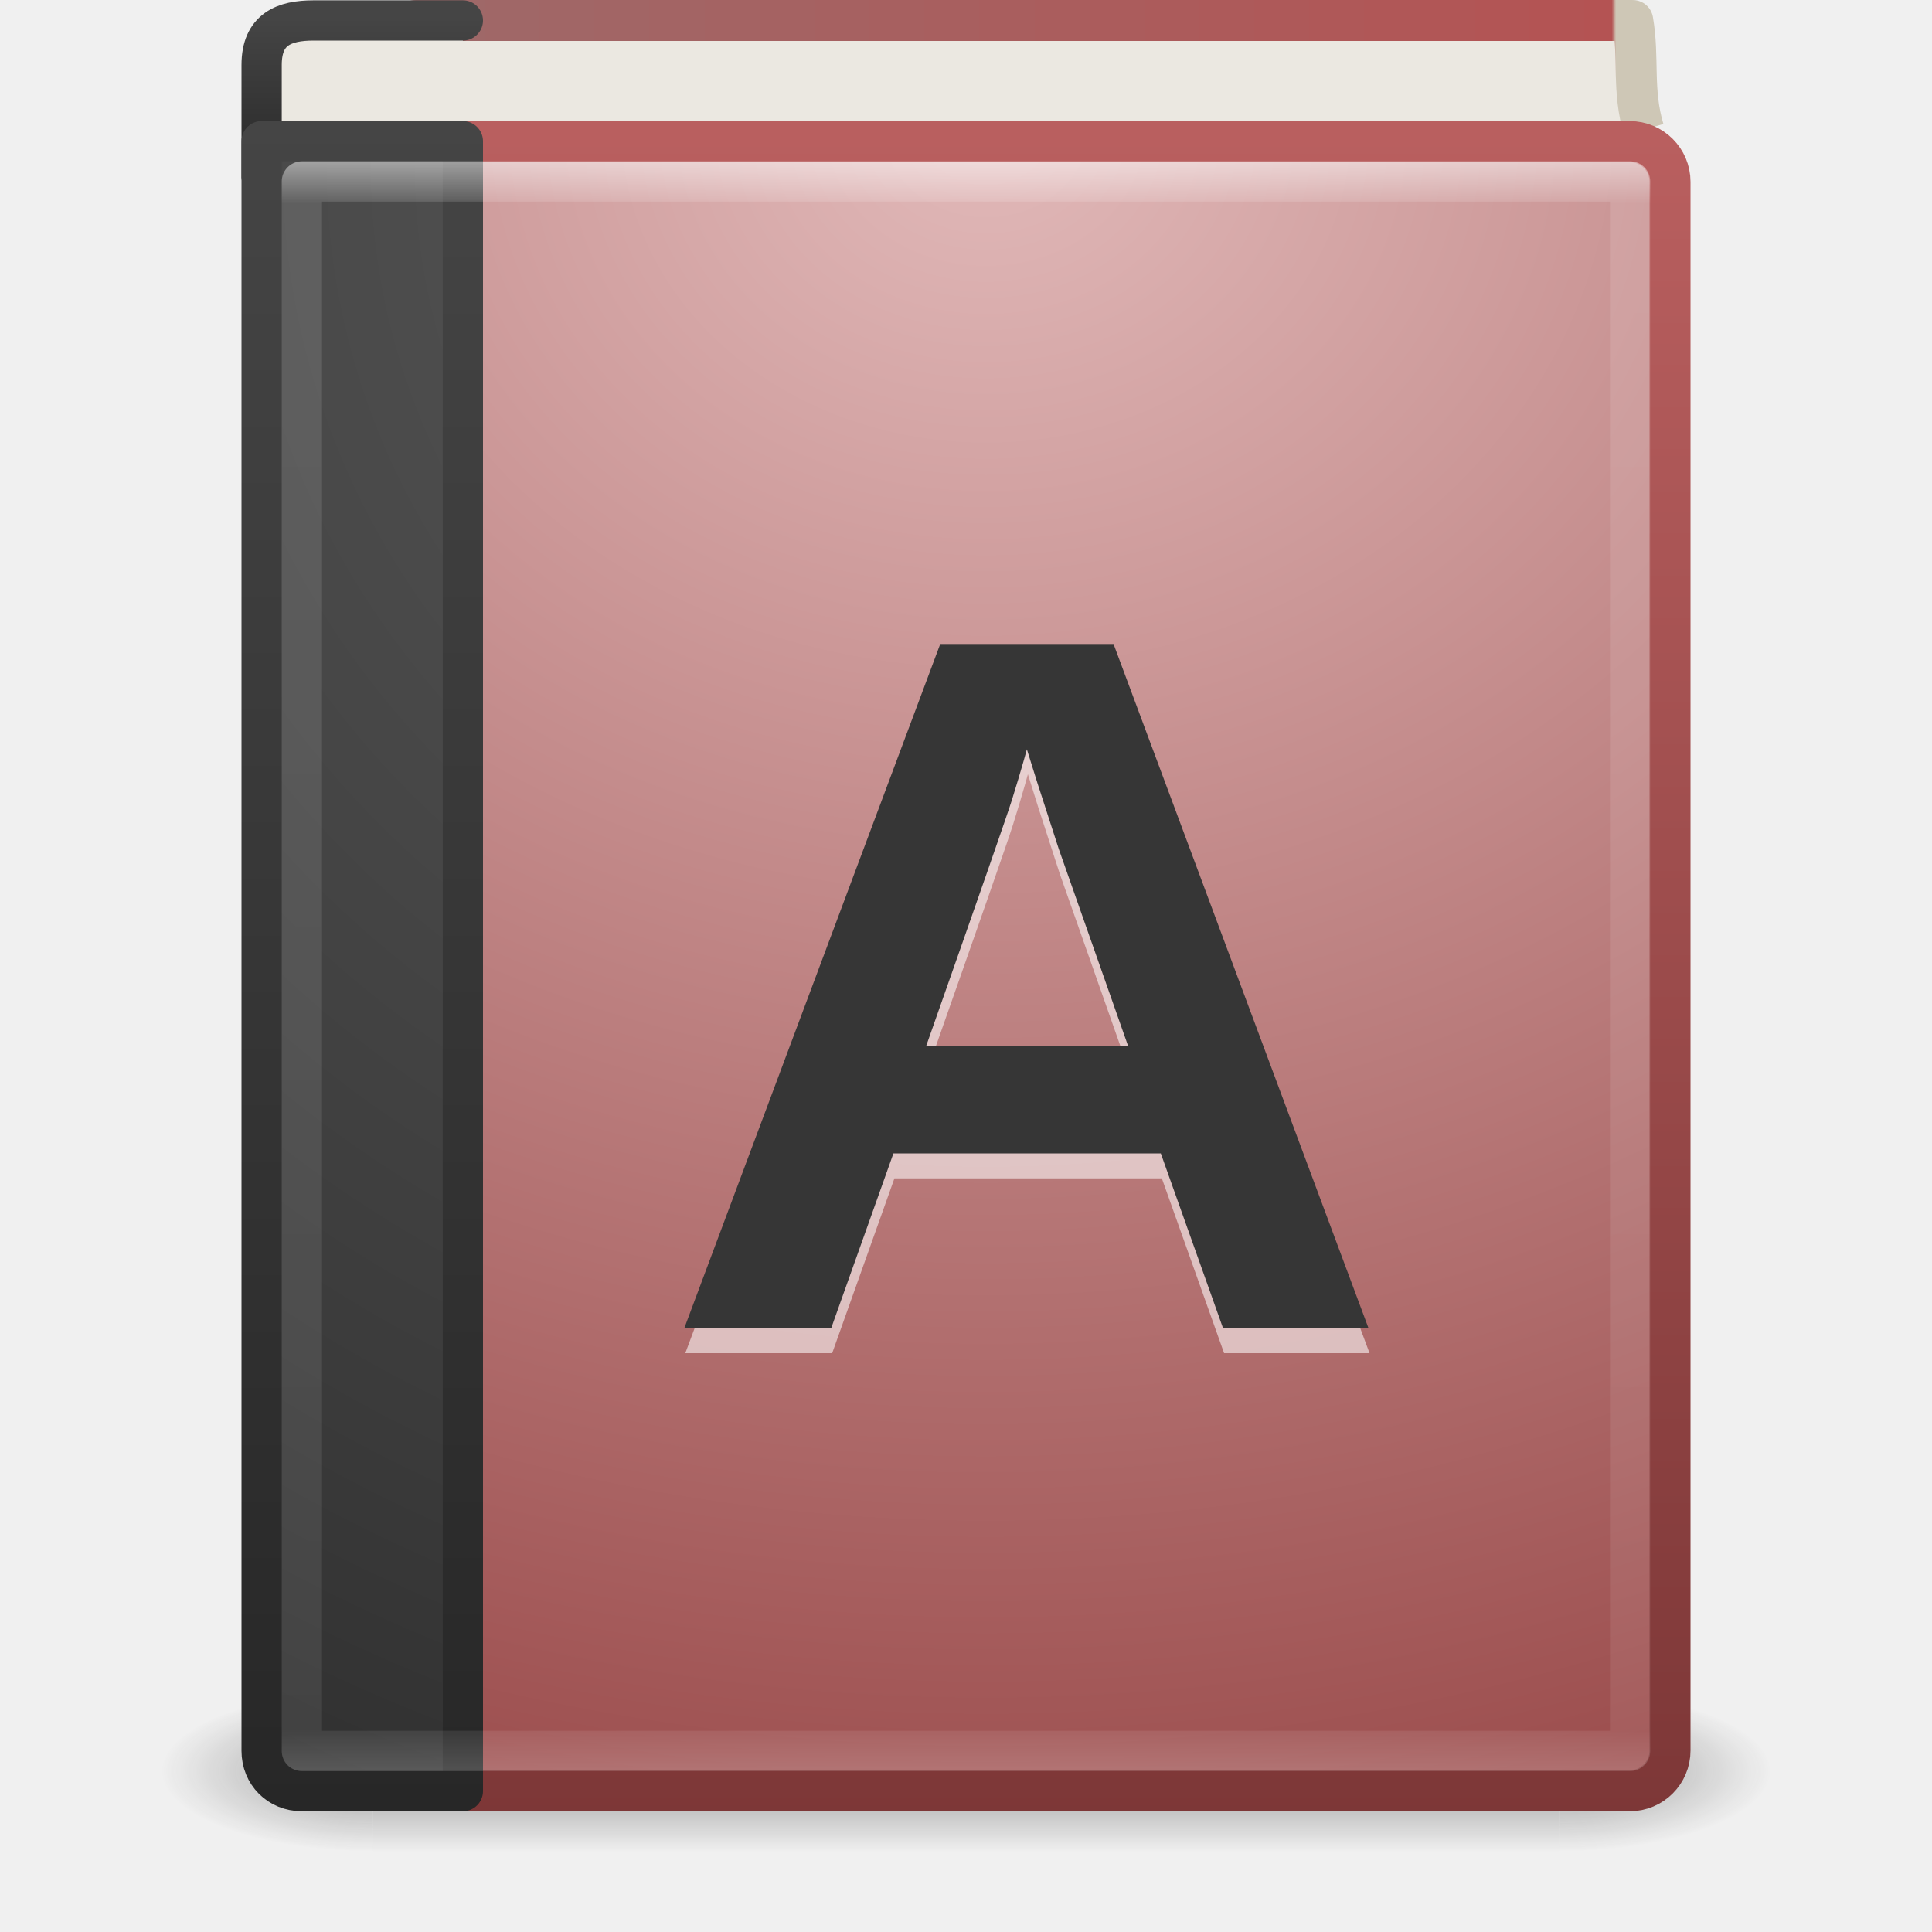
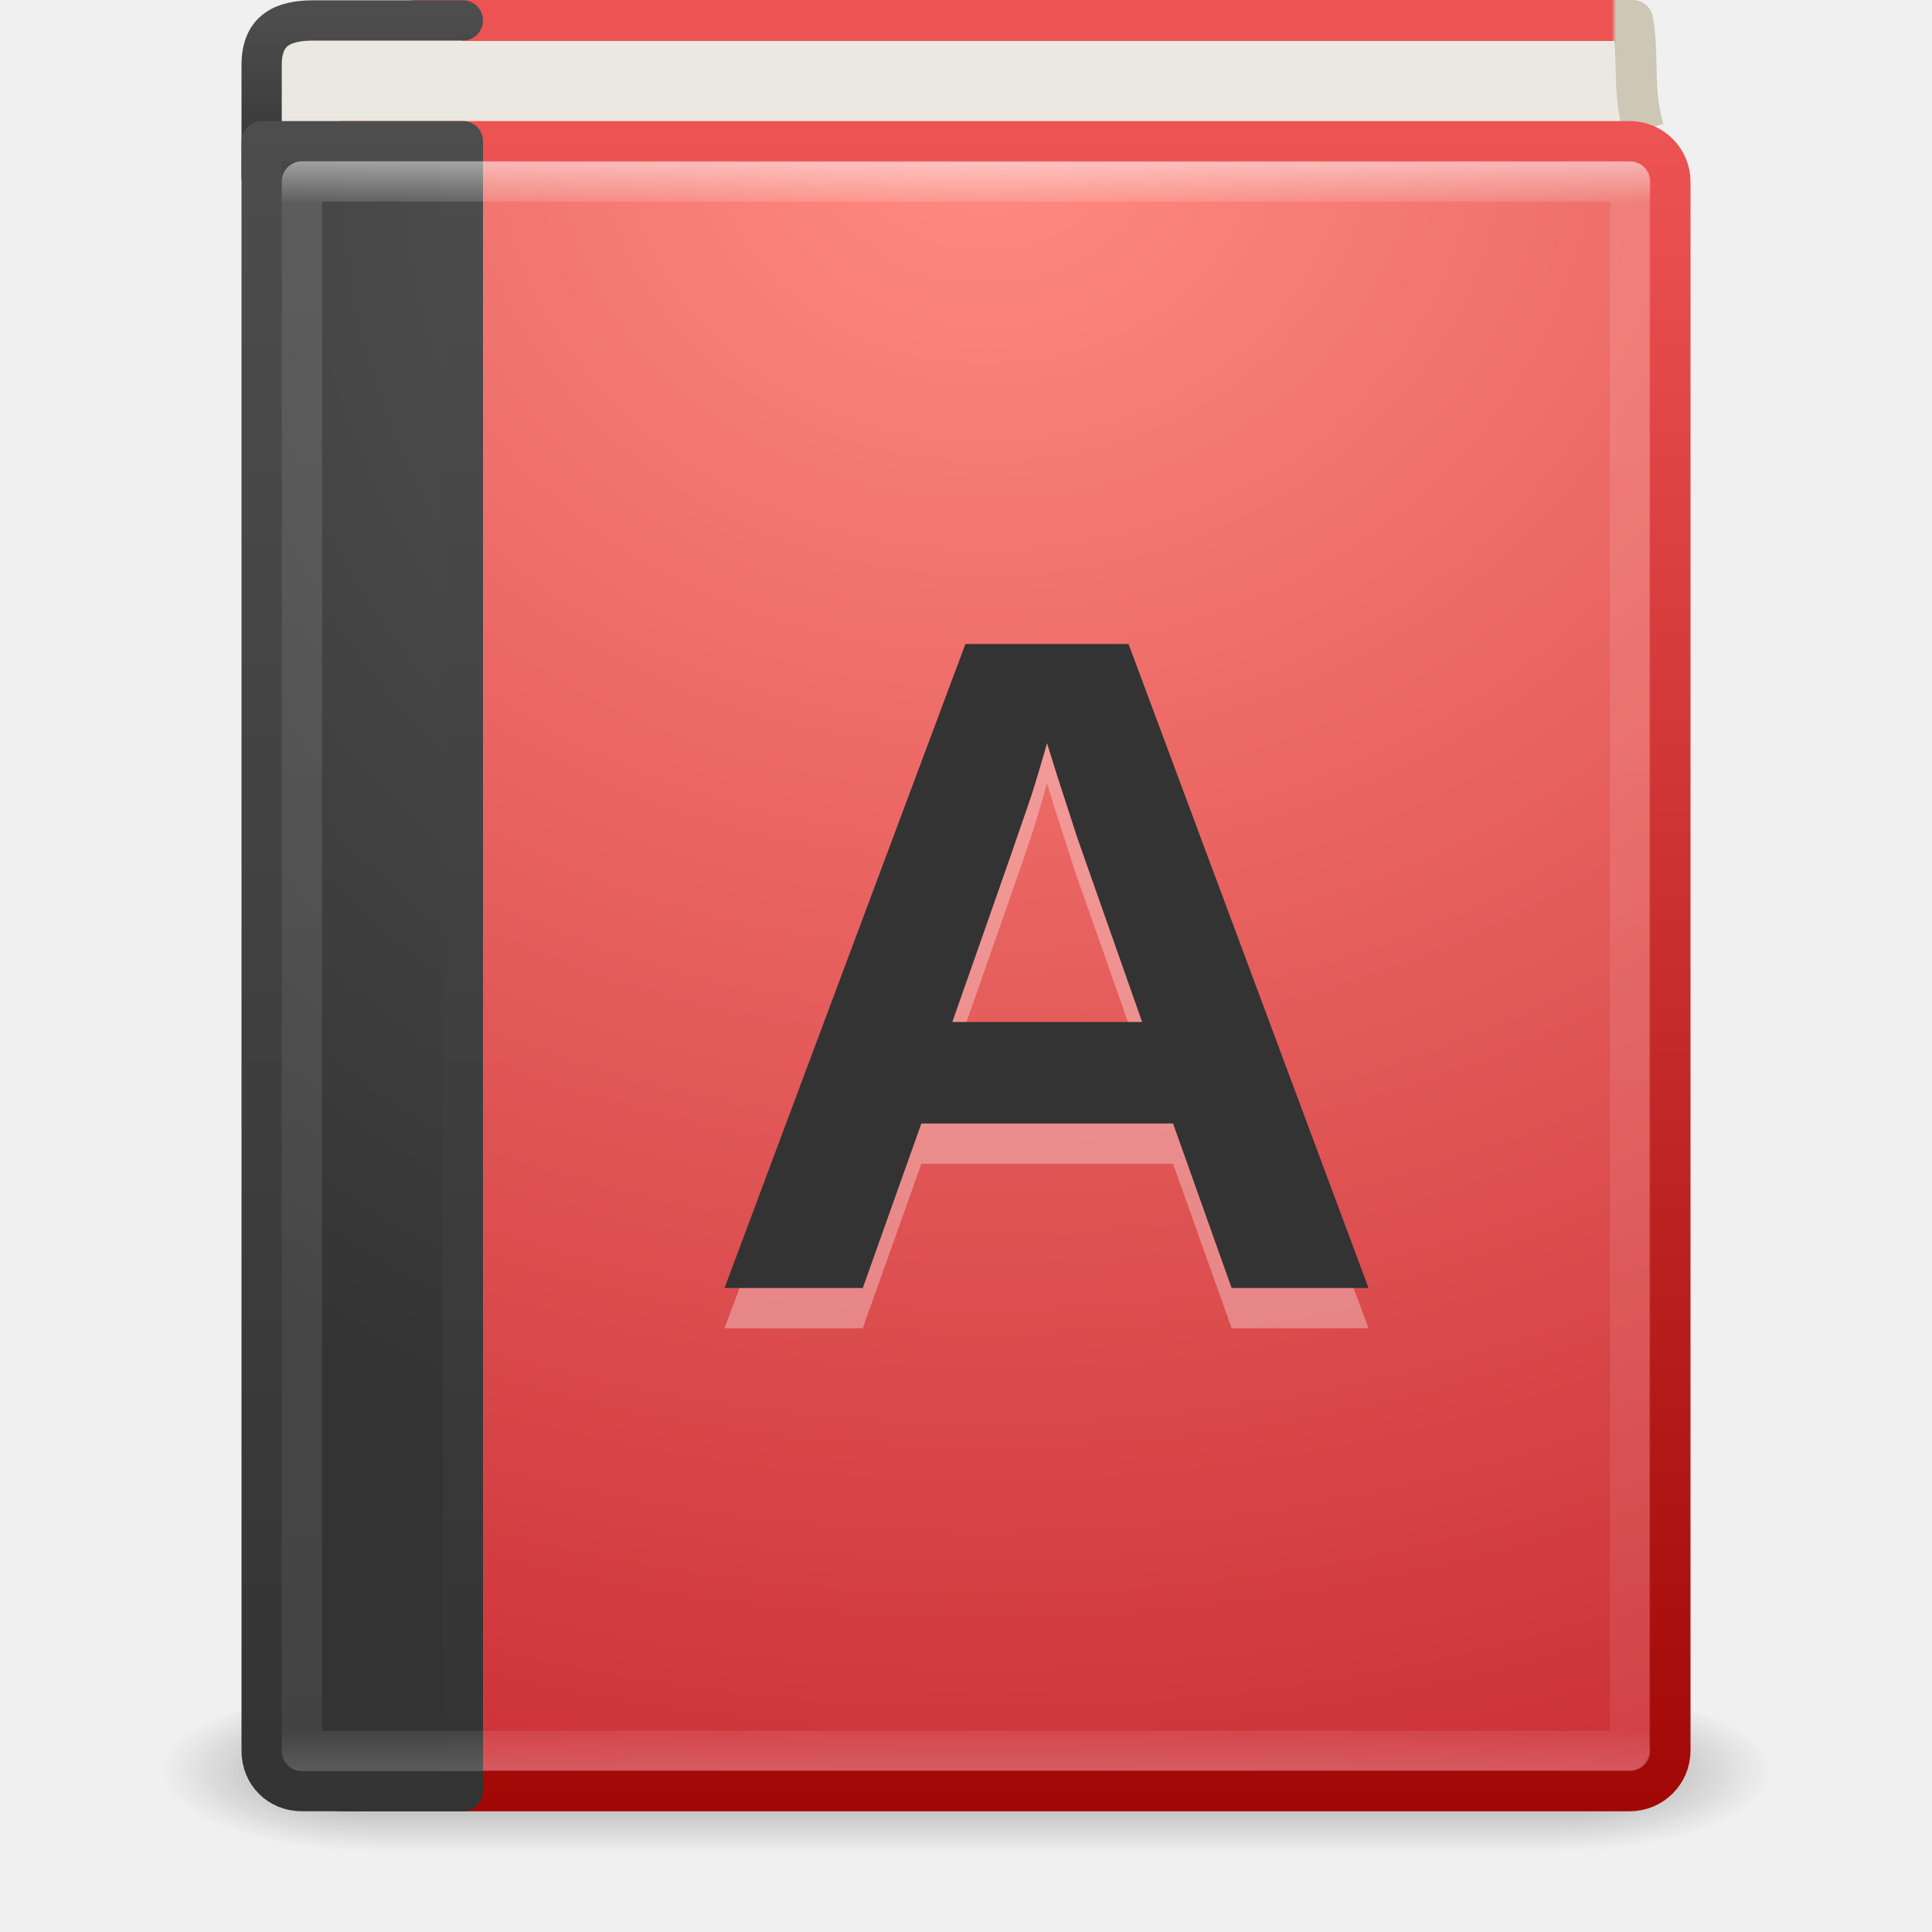
<svg xmlns="http://www.w3.org/2000/svg" xmlns:xlink="http://www.w3.org/1999/xlink" width="48" height="48" viewBox="0 0 48 48" id="svg2" version="1.1">
  <defs id="defs4">
+     <linearGradient id="linearGradient4237">
+       <stop id="stop4239" style="stop-color:#333333;stop-opacity:1" offset="0" />
+       <stop id="stop4241" style="stop-color:#4d4d4d;stop-opacity:1" offset="1" />
+     </linearGradient>
+     <linearGradient id="linearGradient4227">
+       <stop id="stop4229" style="stop-color:#666666;stop-opacity:1" offset="0" />
+       <stop id="stop4231" style="stop-color:#4d4d4d;stop-opacity:1" offset="0.262" />
+       <stop id="stop4233" style="stop-color:#333333;stop-opacity:1" offset="0.705" />
+       <stop id="stop4235" style="stop-color:#333333;stop-opacity:1" offset="1" />
+     </linearGradient>
+     <linearGradient id="linearGradient4221">
+       <stop id="stop4223" style="stop-color:#333333;stop-opacity:1" offset="0" />
+       <stop id="stop4225" style="stop-color:#4d4d4d;stop-opacity:1" offset="1" />
+     </linearGradient>
    <linearGradient id="linearGradient23419">
      <stop id="stop23421" style="stop-color:#000000;stop-opacity:1" offset="0" />
      <stop id="stop23423" style="stop-color:#000000;stop-opacity:0" offset="1" />
    </linearGradient>
    <linearGradient id="linearGradient4806-2-9">
      <stop id="stop4808-4-6" style="stop-color:#ffffff;stop-opacity:1" offset="0" />
      <stop id="stop4810-0-9" style="stop-color:#ffffff;stop-opacity:0.235" offset="0.424" />
      <stop id="stop4812-8-7" style="stop-color:#ffffff;stop-opacity:0.157" offset="0.821" />
      <stop id="stop4814-0-7" style="stop-color:#ffffff;stop-opacity:0.392" offset="1" />
    </linearGradient>
    <linearGradient xlink:href="#linearGradient4806-2-9" id="linearGradient8460" gradientUnits="userSpaceOnUse" gradientTransform="matrix(1.183848,0,0,1.183848,280.2022,632.5915)" x1="71.204" y1="15.369" x2="71.204" y2="40.496" />
    <linearGradient xlink:href="#linearGradient4806-2-9" id="linearGradient8456" gradientUnits="userSpaceOnUse" gradientTransform="matrix(1.347138,0,0,-1.347138,268.4166,703.1223)" x1="71.204" y1="15.369" x2="71.204" y2="40.496" />
    <linearGradient xlink:href="#linearGradient4251" id="linearGradient8452" gradientUnits="userSpaceOnUse" gradientTransform="matrix(0.3875,0,0,0.3875,-795.7817,-425.3228)" x1="304" y1="98" x2="368" y2="210" />
    <linearGradient id="linearGradient4251">
      <stop id="stop4259" offset="0" style="stop-color:#cccccc;stop-opacity:1" />
      <stop style="stop-color:#f4f4f4;stop-opacity:1" offset="0.52" id="stop6460" />
      <stop style="stop-color:#c1c1c1;stop-opacity:1" offset="1" id="stop4183" />
    </linearGradient>
    <linearGradient xlink:href="#linearGradient4806-2-9" id="linearGradient8448" gradientUnits="userSpaceOnUse" gradientTransform="matrix(1.592072,0,0,1.592072,250.7382,621.2156)" x1="71.204" y1="15.369" x2="71.204" y2="40.496" />
    <linearGradient xlink:href="#linearGradient4140" id="linearGradient8444" gradientUnits="userSpaceOnUse" gradientTransform="matrix(0.6949152,0,0,0.6949152,210.3342,540.497)" x1="196" y1="152" x2="252" y2="208" />
    <linearGradient id="linearGradient4140">
      <stop id="stop4142" offset="0" style="stop-color:#d7b217;stop-opacity:1" />
      <stop style="stop-color:#fff2b8;stop-opacity:1" offset="0.502" id="stop5784" />
      <stop id="stop4144" offset="1" style="stop-color:#d9b500;stop-opacity:1" />
    </linearGradient>
    <radialGradient gradientTransform="matrix(0.2549024,0,0,0.08762273,340.3724,666.7676)" gradientUnits="userSpaceOnUse" xlink:href="#linearGradient23419" id="radialGradient3018" fy="186.171" fx="99.157" r="62.769" cy="186.171" cx="99.157" />
    <linearGradient gradientTransform="matrix(0.8918919,0,0,1.053854,2.594596,-1.288294)" gradientUnits="userSpaceOnUse" xlink:href="#linearGradient3195" id="linearGradient3142-2" y2="32.596" x2="24" y1="14.916" x1="24" />
    <linearGradient id="linearGradient3195">
      <stop offset="0" style="stop-color:#ffffff;stop-opacity:1" id="stop3197" />
      <stop offset="0.123" style="stop-color:#ffffff;stop-opacity:0.235" id="stop3199" />
      <stop offset="0.937" style="stop-color:#ffffff;stop-opacity:0.157" id="stop3201" />
      <stop offset="1" style="stop-color:#ffffff;stop-opacity:0.392" id="stop3203" />
    </linearGradient>
    <radialGradient gradientTransform="matrix(0,1.477882,-1.264196,0,36.68227,-3.622116)" gradientUnits="userSpaceOnUse" xlink:href="#linearGradient2867-449-88-871-390-598-476-591-434-148-57-177-641-289-620-227-114-444-680-744-8-7" id="radialGradient3147" fy="8.45" fx="10.904" r="20" cy="8.45" cx="10.904" />
    <linearGradient id="linearGradient2867-449-88-871-390-598-476-591-434-148-57-177-641-289-620-227-114-444-680-744-8-7">
      <stop offset="0" style="stop-color:#5f5f5f;stop-opacity:1" id="stop5430-8-6" />
      <stop offset="0.262" style="stop-color:#4f4f4f;stop-opacity:1" id="stop5432-3-5" />
      <stop offset="0.705" style="stop-color:#3b3b3b;stop-opacity:1" id="stop5434-1-6" />
      <stop offset="1" style="stop-color:#2b2b2b;stop-opacity:1" id="stop5436-8-9" />
    </linearGradient>
    <linearGradient gradientTransform="matrix(1,0,0,1.051082,2.000001,-1.22179)" gradientUnits="userSpaceOnUse" xlink:href="#linearGradient3707-319-631-407-324-616-674-812-821-107-178-392-400-6-7" id="linearGradient3149" y2="3.899" x2="24" y1="44" x1="24" />
    <linearGradient id="linearGradient3707-319-631-407-324-616-674-812-821-107-178-392-400-6-7">
      <stop offset="0" style="stop-color:#272727;stop-opacity:1" id="stop5440-4-4" />
      <stop offset="1" style="stop-color:#454545;stop-opacity:1" id="stop5442-3-5" />
    </linearGradient>
    <linearGradient gradientTransform="matrix(0.8918919,0,0,1.053854,2.594596,-1.288294)" gradientUnits="userSpaceOnUse" xlink:href="#linearGradient3731" id="linearGradient3142" y2="43" x2="24" y1="5" x1="24" />
    <linearGradient id="linearGradient3731">
      <stop offset="0" style="stop-color:#ffffff;stop-opacity:1" id="stop3733" />
      <stop offset="0.027" style="stop-color:#ffffff;stop-opacity:0.235" id="stop3735" />
      <stop offset="0.974" style="stop-color:#ffffff;stop-opacity:0.157" id="stop3737" />
      <stop offset="1" style="stop-color:#ffffff;stop-opacity:0.392" id="stop3739" />
    </linearGradient>
-     <radialGradient gradientTransform="matrix(1.9428467e-8,2.456369,-2.472257,-4.5255685e-8,46.8901,-14.29179)" gradientUnits="userSpaceOnUse" xlink:href="#linearGradient2867-449-88-871-390-598-476-591-434-148-57-177-641-289-620-227-114-444-680-744-8-7" id="radialGradient3145" fy="8.45" fx="7.496" r="20" cy="8.45" cx="7.496" />
+     <radialGradient gradientTransform="matrix(1.9428467e-8,2.456369,-2.472257,-4.5255685e-8,46.8901,-14.29179)" gradientUnits="userSpaceOnUse" xlink:href="#linearGradient4227" id="radialGradient3145" fy="8.45" fx="7.496" r="20" cy="8.45" cx="7.496" />
    <radialGradient gradientTransform="matrix(0,2.744022,-3.183415,0,45.66374,-64.0499)" gradientUnits="userSpaceOnUse" xlink:href="#linearGradient8967" id="radialGradient3829" fy="6.648" fx="24.502" r="17.498" cy="6.648" cx="24.502" />
    <linearGradient id="linearGradient8967">
-       <stop offset="0" style="stop-color:#e1b9b9;stop-opacity:1" id="stop8969" />
-       <stop offset="1" style="stop-color:#944141;stop-opacity:1" id="stop8971" />
+       <stop offset="0" style="stop-color:#ff8c82;stop-opacity:1" id="stop8969" />
+       <stop offset="1" style="stop-color:#c6262e;stop-opacity:1" id="stop8971" />
    </linearGradient>
    <linearGradient gradientTransform="matrix(0.7007108,0,0,0.7369885,2.078935,-0.1156569)" gradientUnits="userSpaceOnUse" xlink:href="#linearGradient3319" id="linearGradient3153" y2="61.482" x2="32.901" y1="4.648" x1="32.901" />
    <linearGradient id="linearGradient3319">
-       <stop offset="0" style="stop-color:#b95f5f;stop-opacity:1" id="stop3321" />
-       <stop offset="1" style="stop-color:#7d3737;stop-opacity:1" id="stop3323" />
+       <stop offset="0" style="stop-color:#ed5353;stop-opacity:1" id="stop3321" />
+       <stop offset="1" style="stop-color:#a10705;stop-opacity:1" id="stop3323" />
    </linearGradient>
    <linearGradient gradientUnits="userSpaceOnUse" xlink:href="#linearGradient2346" id="linearGradient3156" y2="3" x2="10.654" y1="1" x1="10.654" gradientTransform="matrix(1,0,0,0.9998099,0,0.00874571)" />
    <linearGradient id="linearGradient2346">
      <stop offset="0" style="stop-color:#eeeeee;stop-opacity:1" id="stop2348" />
      <stop offset="1" style="stop-color:#d9d9da;stop-opacity:1" id="stop2350" />
    </linearGradient>
-     <linearGradient gradientTransform="matrix(1,0,0,0.102544,2.000261,0.04722744)" gradientUnits="userSpaceOnUse" xlink:href="#linearGradient3707-319-631-407-324-616-674-812-821-107-178-392-400-6-7" id="linearGradient3158" y2="3.899" x2="24" y1="44" x1="24" />
+     <linearGradient gradientTransform="matrix(1,0,0,0.102544,2.000261,0.04722744)" gradientUnits="userSpaceOnUse" xlink:href="#linearGradient4221" id="linearGradient3158" y2="3.899" x2="24" y1="44" x1="24" />
    <linearGradient gradientTransform="matrix(1.004045,0,0,1.537773,1.223278,-4.030504)" gradientUnits="userSpaceOnUse" xlink:href="#linearGradient2346" id="linearGradient3161" y2="4.883" x2="24.64" y1="3.123" x1="24.627" />
    <linearGradient gradientTransform="matrix(0.7162781,0,0,0.7470172,2.15415,-0.04289615)" gradientUnits="userSpaceOnUse" xlink:href="#linearGradient4652" id="linearGradient3163" y2="0.065" x2="54.887" y1="0.065" x1="5.212" />
    <linearGradient id="linearGradient4652">
-       <stop offset="0" style="stop-color:#9b6c6c;stop-opacity:1" id="stop4654" />
-       <stop offset="0.96" style="stop-color:#b45353;stop-opacity:1" id="stop4656" />
+       <stop offset="0" style="stop-color:#ed5353;stop-opacity:1" id="stop4654" />
+       <stop offset="0.96" style="stop-color:#ed5353;stop-opacity:1" id="stop4656" />
      <stop offset="0.963" style="stop-color:#cec7b6;stop-opacity:1" id="stop4658" />
      <stop offset="1" style="stop-color:#cec7b6;stop-opacity:1" id="stop4660" />
    </linearGradient>
    <radialGradient gradientTransform="matrix(2.003784,0,0,1.4,27.98813,-17.4)" gradientUnits="userSpaceOnUse" xlink:href="#linearGradient3688-166-749" id="radialGradient3013" fy="43.5" fx="4.993" r="2.5" cy="43.5" cx="4.993" />
    <linearGradient id="linearGradient3688-166-749">
      <stop offset="0" style="stop-color:#181818;stop-opacity:1" id="stop2883" />
      <stop offset="1" style="stop-color:#181818;stop-opacity:0" id="stop2885" />
    </linearGradient>
    <radialGradient gradientTransform="matrix(2.003784,0,0,1.4,-20.01187,-104.4)" gradientUnits="userSpaceOnUse" xlink:href="#linearGradient3688-166-749" id="radialGradient3015" fy="43.5" fx="4.993" r="2.5" cy="43.5" cx="4.993" />
    <linearGradient id="linearGradient3702-501-757">
      <stop offset="0" style="stop-color:#181818;stop-opacity:0" id="stop2895" />
      <stop offset="0.5" style="stop-color:#181818;stop-opacity:1" id="stop2897" />
      <stop offset="1" style="stop-color:#181818;stop-opacity:0" id="stop2899" />
    </linearGradient>
    <linearGradient gradientUnits="userSpaceOnUse" xlink:href="#linearGradient3702-501-757" id="linearGradient4043" y2="39.999" x2="25.058" y1="47.028" x1="25.058" />
-     <linearGradient xlink:href="#linearGradient3707-319-631-407-324-616-674-812-821-107-178-392-400-6-7" id="linearGradient4675" gradientUnits="userSpaceOnUse" gradientTransform="matrix(1,0,0,1.051082,2.000001,-1.22179)" x1="24" y1="44" x2="24" y2="3.899" />
+     <linearGradient xlink:href="#linearGradient4237" id="linearGradient4675" gradientUnits="userSpaceOnUse" gradientTransform="matrix(1,0,0,1.051082,2.000001,-1.22179)" x1="24" y1="44" x2="24" y2="3.899" />
  </defs>
  <g transform="matrix(1.052632,0,0,0.57132,-1.263158,19.14796)" id="g3712" style="opacity:0.4">
    <rect width="5" height="7" x="38" y="40" id="rect2801" style="fill:url(#radialGradient3013);fill-opacity:1;stroke:none" />
    <rect width="5" height="7" x="-10" y="-47" transform="scale(-1,-1)" id="rect3696" style="fill:url(#radialGradient3015);fill-opacity:1;stroke:none" />
    <rect width="28" height="7" x="10" y="40" id="rect3700" style="fill:url(#linearGradient4043);fill-opacity:1;stroke:none" />
  </g>
  <path d="M 40.839,3.225 C 40.544,2.234 40.728,1.454 40.565,0.509 l -30.24,0 0.178,2.999" id="path2723" style="display:inline;fill:#ebe8e1;fill-opacity:1;stroke:url(#linearGradient3163);stroke-width:1.017;stroke-linecap:butt;stroke-linejoin:round;stroke-miterlimit:0;stroke-dasharray:none;stroke-dashoffset:0;stroke-opacity:1" />
  <path d="m 11.5,4.508 -4,0 c -0.571,0 -1,-0.042 -1,-0.098 l 0,-2.796 c 0,-0.888 0.559,-1.106 1.291,-1.106 l 3.709,0" id="rect5505-21-3-9" style="color:#000000;display:inline;overflow:visible;visibility:visible;fill:#ebe8e1;fill-opacity:1;fill-rule:nonzero;stroke:url(#linearGradient3158);stroke-width:1;stroke-linecap:round;stroke-linejoin:round;stroke-miterlimit:4;stroke-dasharray:none;stroke-dashoffset:0;stroke-opacity:1;marker:none;enable-background:accumulate" />
  <rect width="33.978" height="40.973" rx="1" ry="1" x="7.513" y="3.518" id="rect2719" style="display:inline;fill:url(#radialGradient3829);fill-opacity:1.0;stroke:url(#linearGradient3153);stroke-width:1.019;stroke-linecap:round;stroke-linejoin:round;stroke-miterlimit:0;stroke-dasharray:none;stroke-dashoffset:0;stroke-opacity:1" />
  <path d="m 11.5,3.508 c 0,0 0,28.504 0,40.992 l -4,0 c -0.571,0 -1,-0.434 -1,-1 l 0,-39.992 z" id="rect5505-21-3" style="color:#000000;display:inline;overflow:visible;visibility:visible;fill:url(#radialGradient3145);fill-opacity:1;fill-rule:nonzero;stroke:url(#linearGradient4675);stroke-width:1;stroke-linecap:round;stroke-linejoin:round;stroke-miterlimit:4;stroke-dasharray:none;stroke-dashoffset:0;stroke-opacity:1;marker:none;enable-background:accumulate" />
  <rect width="33" height="38.993" x="7.5" y="4.508" id="rect6741-0" style="opacity:0.5;fill:none;stroke:url(#linearGradient3142);stroke-width:1;stroke-linecap:round;stroke-linejoin:round;stroke-miterlimit:4;stroke-dasharray:none;stroke-dashoffset:0;stroke-opacity:1" />
-   <g transform="matrix(1.012656,0,0,0.9875017,0.0254256,0.6186427)" style="font-style:normal;font-weight:normal;font-size:25.022px;line-height:125%;font-family:sans-serif;letter-spacing:0px;word-spacing:0px;fill:#ffffff;fill-opacity:0.566;stroke:none;stroke-width:1px;stroke-linecap:butt;stroke-linejoin:miter;stroke-opacity:1" id="text4689-3">
-     <path d="m 30.007,33.418 -1.527,-4.398 -6.561,0 -1.527,4.398 -3.604,0 6.28,-17.215 4.252,0 6.256,17.215 -3.568,0 z m -4.814,-14.564 -0.073,0.269 q -0.122,0.44 -0.293,1.002 -0.171,0.562 -2.101,6.182 l 4.948,0 -1.698,-4.948 -0.525,-1.662 -0.257,-0.843 z" style="font-style:normal;font-variant:normal;font-weight:bold;font-stretch:normal;font-family:sans-serif;-inkscape-font-specification:'sans-serif Bold';fill:#ffffff;fill-opacity:0.566" id="path4694-6" />
+   <g transform="matrix(0.9530884,0,0,0.9294134,2.000001,1.941176)" style="font-style:normal;font-weight:normal;font-size:25.022px;line-height:125%;font-family:sans-serif;letter-spacing:0px;word-spacing:0px;fill:#ffffff;fill-opacity:0.322;stroke:none;stroke-width:1px;stroke-linecap:butt;stroke-linejoin:miter;stroke-opacity:1" id="text4689-3">
+     <path d="m 30.007,33.418 -1.527,-4.398 -6.561,0 -1.527,4.398 -3.604,0 6.28,-17.215 4.252,0 6.256,17.215 -3.568,0 z m -4.814,-14.564 -0.073,0.269 q -0.122,0.44 -0.293,1.002 -0.171,0.562 -2.101,6.182 l 4.948,0 -1.698,-4.948 -0.525,-1.662 -0.257,-0.843 z" style="font-style:normal;font-variant:normal;font-weight:bold;font-stretch:normal;font-family:sans-serif;-inkscape-font-specification:'sans-serif Bold';fill:#ffffff;fill-opacity:0.322" id="path4694-6" />
  </g>
-   <g transform="scale(1.012656,0.9875017)" style="font-style:normal;font-weight:normal;font-size:25.022px;line-height:125%;font-family:sans-serif;letter-spacing:0px;word-spacing:0px;fill:#363636;fill-opacity:1;stroke:none;stroke-width:1px;stroke-linecap:butt;stroke-linejoin:miter;stroke-opacity:1" id="text4689">
-     <path d="m 30.007,33.418 -1.527,-4.398 -6.561,0 -1.527,4.398 -3.604,0 6.28,-17.215 4.252,0 6.256,17.215 -3.568,0 z m -4.814,-14.564 -0.073,0.269 q -0.122,0.44 -0.293,1.002 -0.171,0.562 -2.101,6.182 l 4.948,0 -1.698,-4.948 -0.525,-1.662 -0.257,-0.843 z" style="font-style:normal;font-variant:normal;font-weight:bold;font-stretch:normal;font-family:sans-serif;-inkscape-font-specification:'sans-serif Bold';fill:#363636;fill-opacity:1" id="path4694" />
+   <g transform="matrix(0.9530884,0,0,0.9294134,2.000001,0.9411759)" style="font-style:normal;font-weight:normal;font-size:25.022px;line-height:125%;font-family:sans-serif;letter-spacing:0px;word-spacing:0px;fill:#333333;fill-opacity:1;stroke:none;stroke-width:1px;stroke-linecap:butt;stroke-linejoin:miter;stroke-opacity:1" id="text4689">
+     <path d="m 30.007,33.418 -1.527,-4.398 -6.561,0 -1.527,4.398 -3.604,0 6.28,-17.215 4.252,0 6.256,17.215 -3.568,0 z m -4.814,-14.564 -0.073,0.269 q -0.122,0.44 -0.293,1.002 -0.171,0.562 -2.101,6.182 l 4.948,0 -1.698,-4.948 -0.525,-1.662 -0.257,-0.843 z" style="font-style:normal;font-variant:normal;font-weight:bold;font-stretch:normal;font-family:sans-serif;-inkscape-font-specification:'sans-serif Bold';fill:#333333;fill-opacity:1" id="path4694" />
  </g>
</svg>
